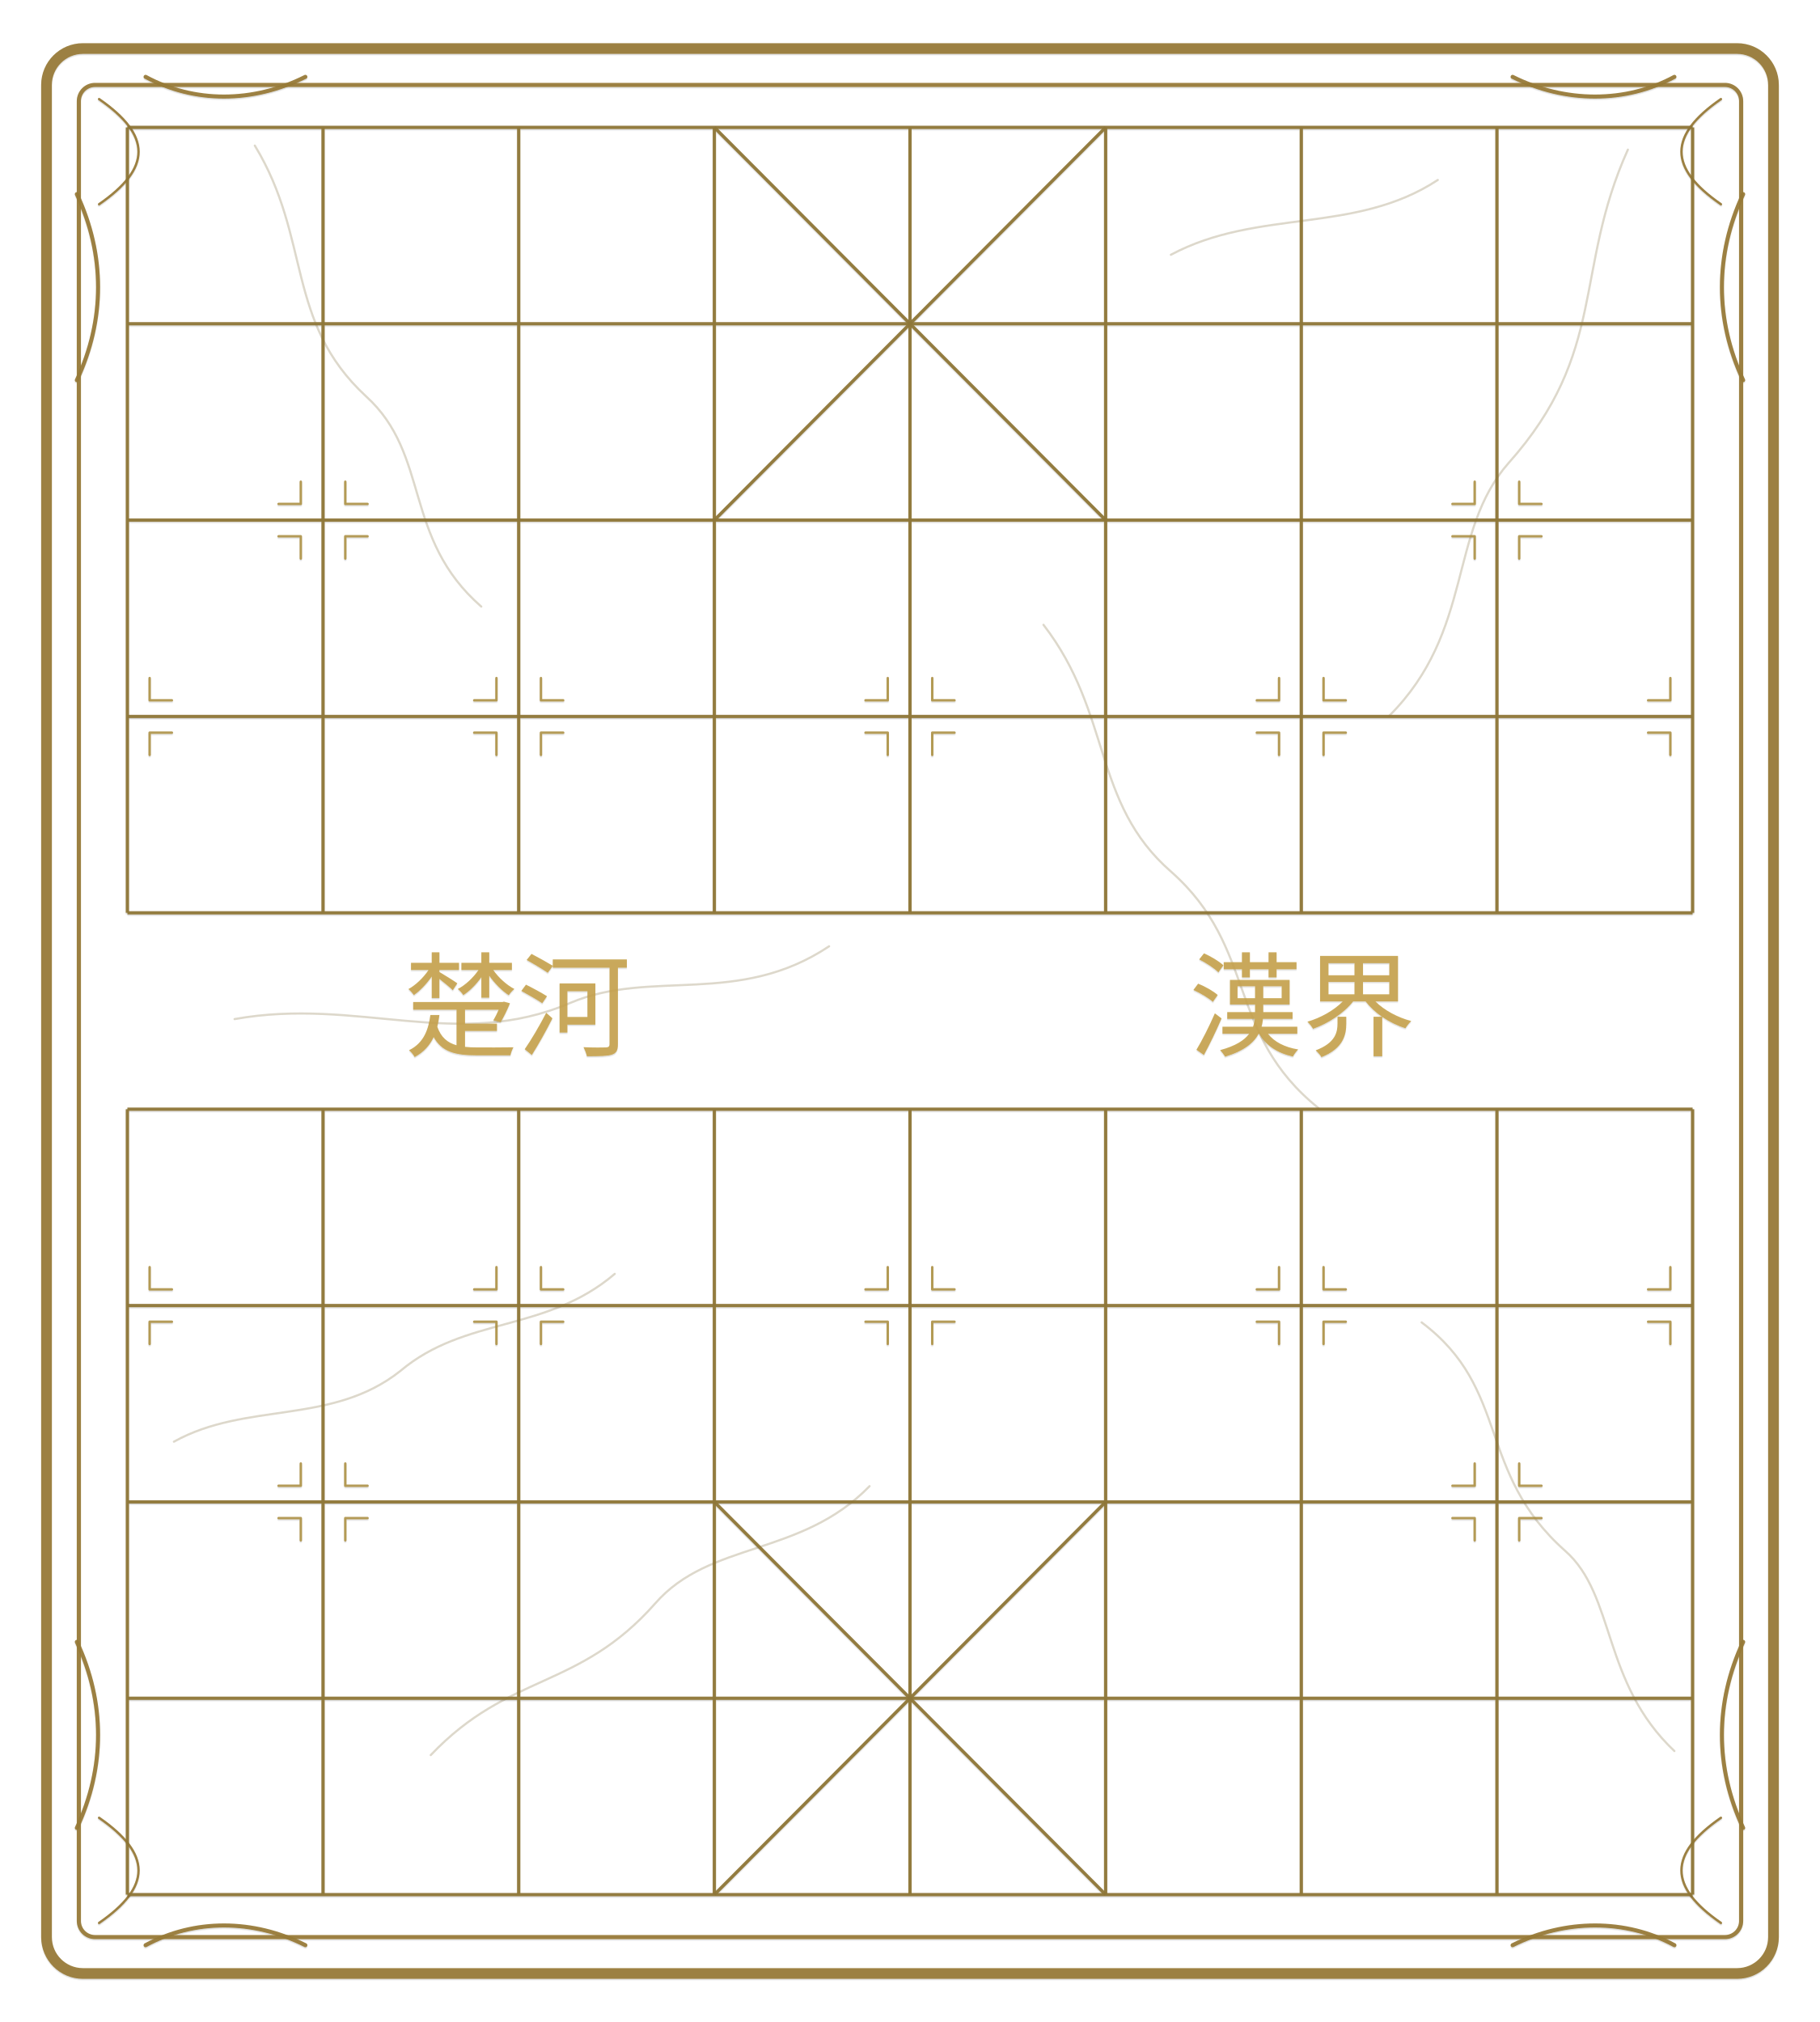
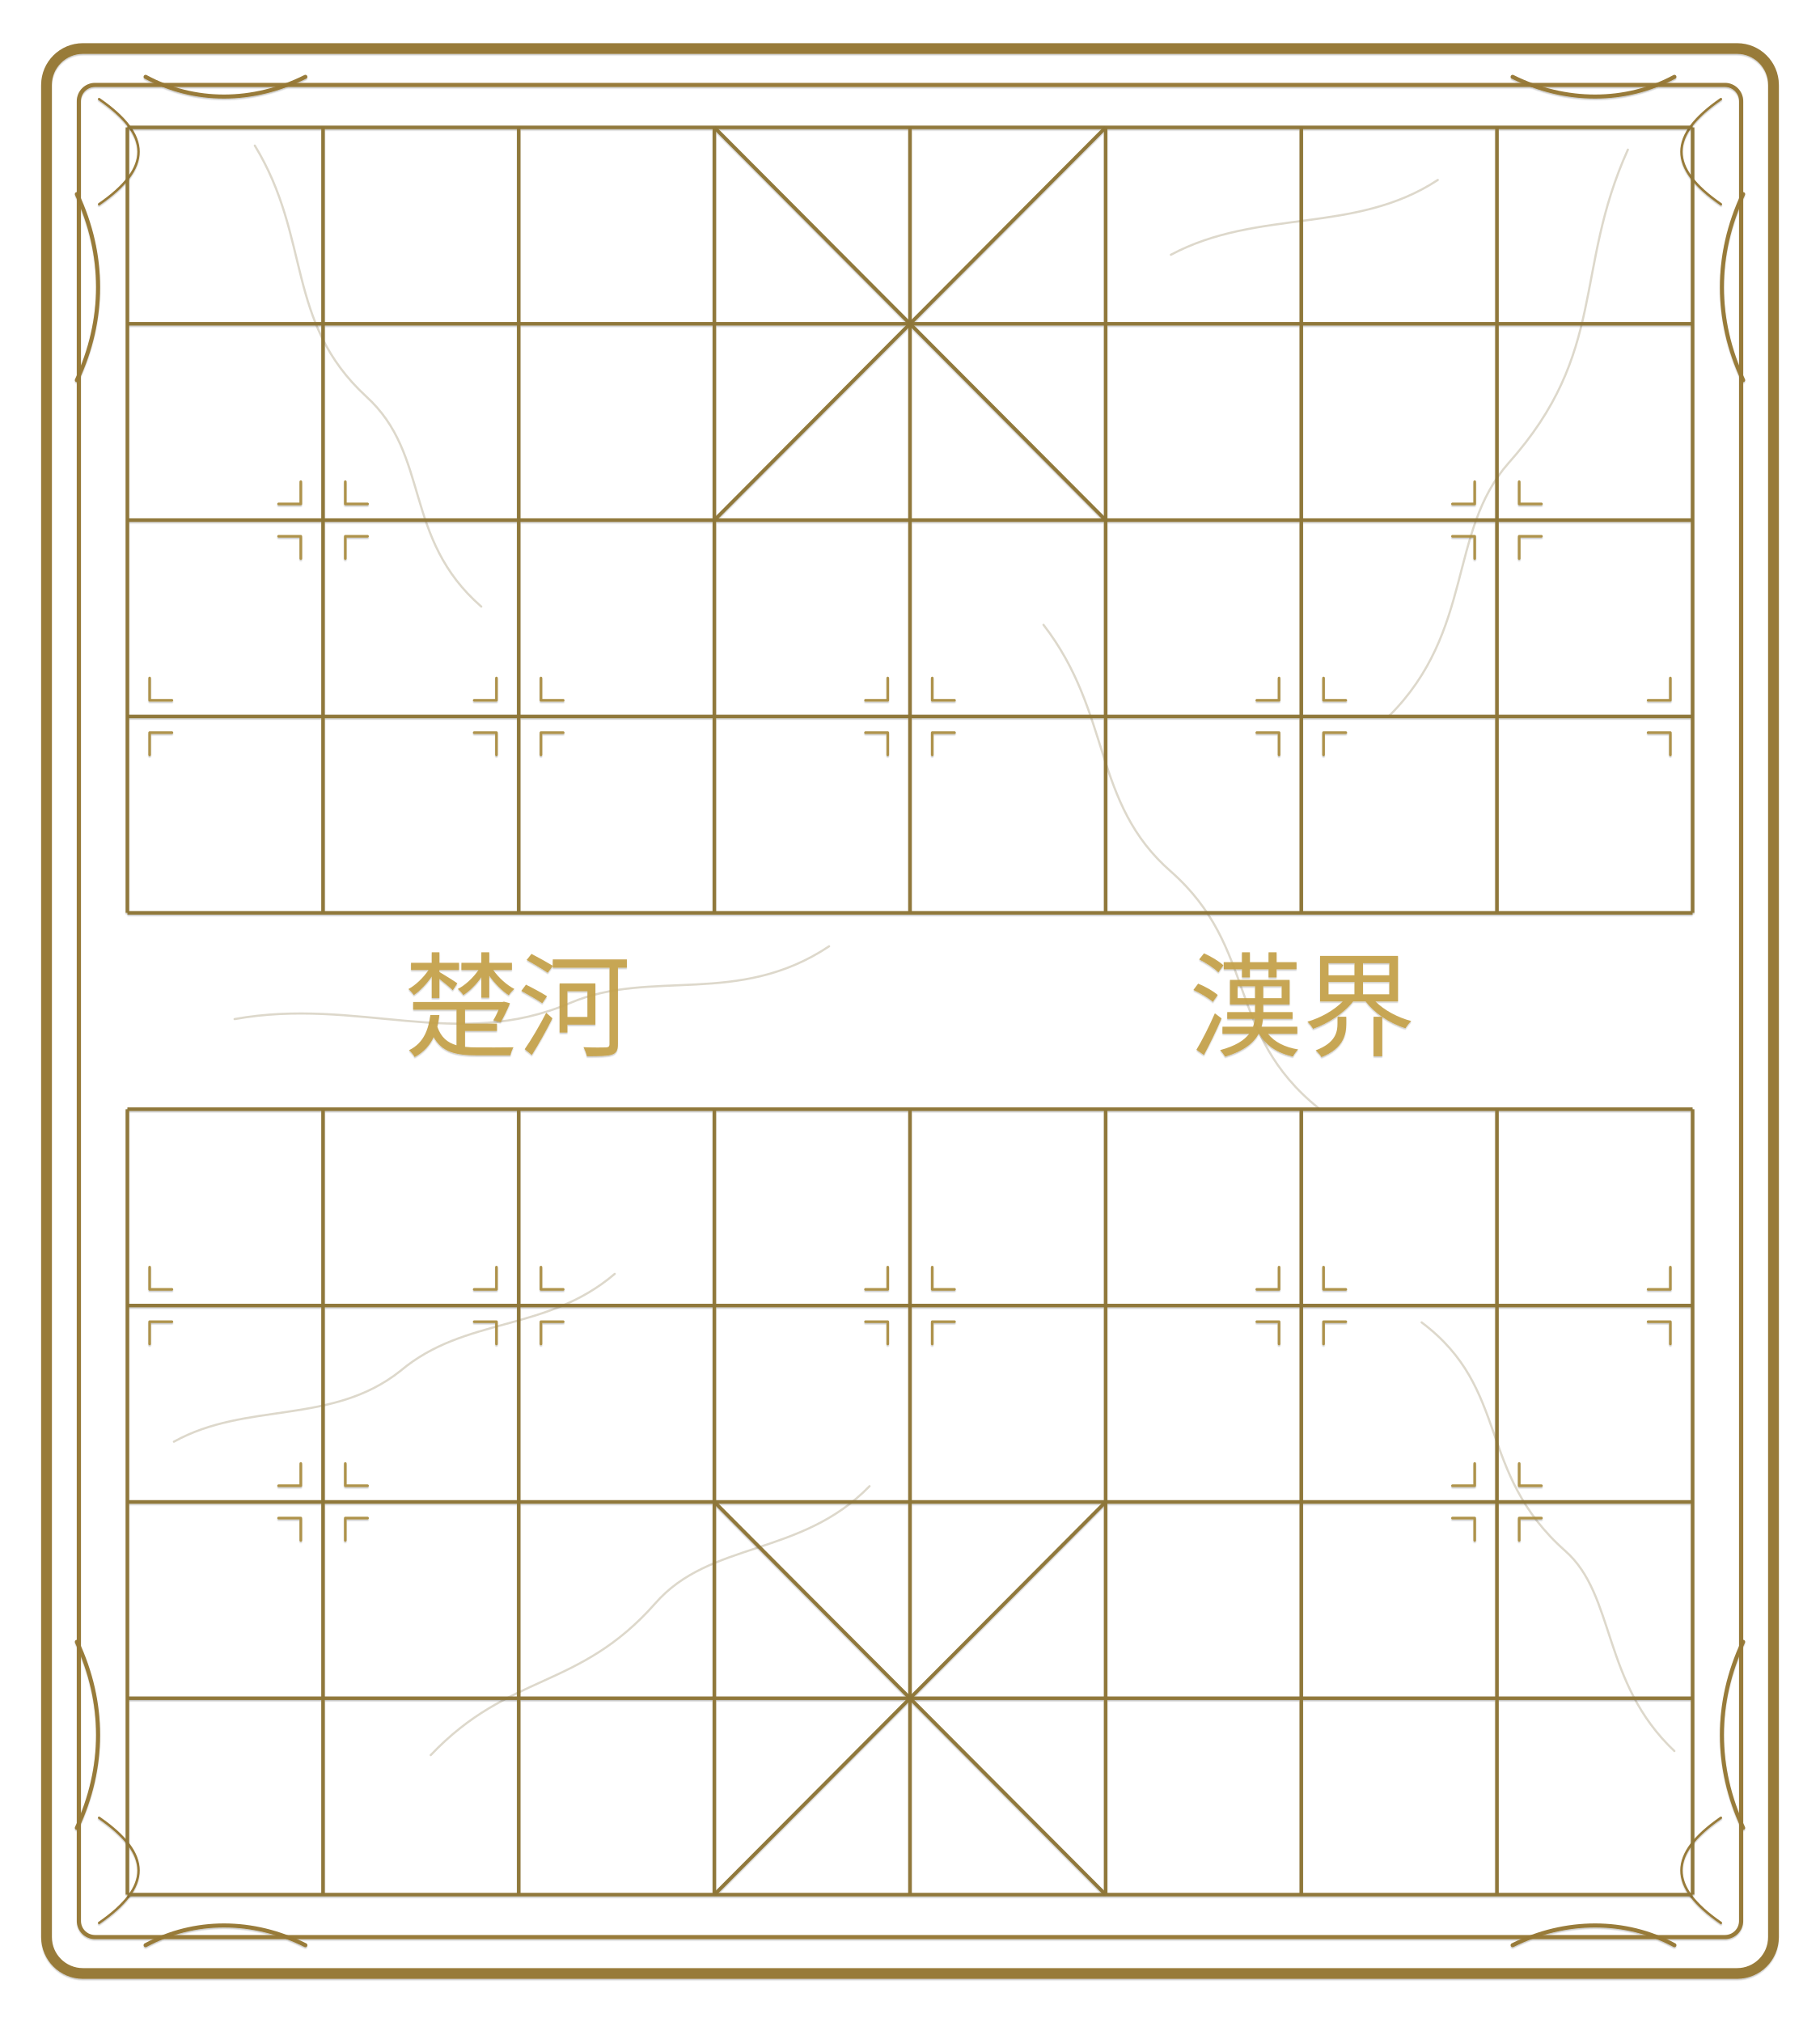
<svg xmlns="http://www.w3.org/2000/svg" viewBox="0 0 900 1000" fill="none">
  <defs>
    <g id="pointMark" fill="none" stroke-linecap="round" stroke-linejoin="round">
      <path d="M-22 -8H-11V-19 M22 -8H11V-19 M-22 8H-11V19 M22 8H11V19" />
    </g>
    <g id="pointMarkLeftEdge" fill="none" stroke-linecap="round" stroke-linejoin="round">
      <path d="M22 -8H11V-19 M22 8H11V19" />
    </g>
    <g id="pointMarkRightEdge" fill="none" stroke-linecap="round" stroke-linejoin="round">
      <path d="M-22 -8H-11V-19 M-22 8H-11V19" />
    </g>
    <filter id="softInk" x="-4%" y="-4%" width="108%" height="108%">
-       <feDropShadow dx="0" dy="0.55" stdDeviation="0.35" flood-color="#000000" flood-opacity="0.18" />
+       <feDropShadow dx="0" dy="0.62" stdDeviation="0.42" flood-color="#000000" flood-opacity="0.24" />
    </filter>
  </defs>
  <rect width="900" height="1000" fill="transparent" />
-   <g stroke="#967936" stroke-opacity="0.92" fill="none" stroke-linejoin="round" filter="url(#softInk)">
+   <g stroke="#967936" stroke-opacity="0.97" fill="none" stroke-linejoin="round" filter="url(#softInk)">
    <rect x="23" y="24" width="854" height="952" rx="18" stroke-width="5.3" />
    <rect x="39" y="42" width="822" height="916" rx="8" stroke-width="2.05" />
    <path d="M72 38C96 51 125 51 151 38M748 38C774 51 804 51 828 38M72 962C96 949 125 949 151 962M748 962C774 949 804 949 828 962" stroke-width="2.0" stroke-linecap="round" />
    <path d="M38 96C52 126 52 158 38 188M862 96C848 126 848 158 862 188M38 812C52 842 52 874 38 904M862 812C848 842 848 874 862 904" stroke-width="2.0" stroke-linecap="round" />
    <path d="M49 49C75 67 75 83 49 101M851 49C825 67 825 83 851 101M49 951C75 933 75 917 49 899M851 951C825 933 825 917 851 899" stroke-width="1.18" stroke-linecap="round" />
  </g>
  <g stroke="#7e6b37" stroke-opacity="0.26" stroke-width="1.08" fill="none" stroke-linecap="round" stroke-linejoin="round">
    <path d="M126 72C154 118 141 159 181 196C213 225 199 266 238 300" />
    <path d="M805 74C778 134 795 174 746 229C716 263 729 312 687 354" />
    <path d="M116 504C177 493 226 520 282 496C322 479 365 498 410 468" />
    <path d="M516 309C550 353 540 397 579 431C622 469 606 511 652 548" />
    <path d="M703 654C747 687 730 728 774 767C799 789 792 832 828 866" />
    <path d="M213 868C252 827 286 836 324 793C351 762 396 770 430 735" />
    <path d="M86 713C122 693 164 705 198 678C230 651 270 659 304 630" />
    <path d="M579 126C622 103 670 116 711 89" />
  </g>
-   <g stroke="#8e7638" stroke-opacity="0.94" stroke-width="1.62" stroke-linecap="butt" filter="url(#softInk)">
+   <g stroke="#8e7638" stroke-opacity="0.98" stroke-width="1.76" stroke-linecap="butt" filter="url(#softInk)">
    <path d="M63 63V451.444M63 548.556V937M159.75 63V451.444M159.75 548.556V937M256.5 63V451.444M256.5 548.556V937M353.25 63V451.444M353.25 548.556V937M450 63V451.444M450 548.556V937M546.75 63V451.444M546.75 548.556V937M643.5 63V451.444M643.5 548.556V937M740.25 63V451.444M740.25 548.556V937M837 63V451.444M837 548.556V937" />
    <path d="M63 63H837M63 160.111H837M63 257.222H837M63 354.333H837M63 451.444H837M63 548.556H837M63 645.667H837M63 742.778H837M63 839.889H837M63 937H837" />
    <path d="M353.25 63L546.75 257.222M546.75 63L353.25 257.222M353.25 742.778L546.75 937M546.75 742.778L353.25 937" />
  </g>
-   <g stroke="#ab8e42" stroke-opacity="0.86" stroke-width="1.2" filter="url(#softInk)">
+   <g stroke="#ab8e42" stroke-opacity="0.94" stroke-width="1.32" filter="url(#softInk)">
    <use href="#pointMark" transform="translate(159.75 257.222)" />
    <use href="#pointMark" transform="translate(740.25 257.222)" />
    <use href="#pointMark" transform="translate(159.75 742.778)" />
    <use href="#pointMark" transform="translate(740.25 742.778)" />
    <use href="#pointMarkLeftEdge" transform="translate(63 354.333)" />
    <use href="#pointMark" transform="translate(256.5 354.333)" />
    <use href="#pointMark" transform="translate(450 354.333)" />
    <use href="#pointMark" transform="translate(643.5 354.333)" />
    <use href="#pointMarkRightEdge" transform="translate(837 354.333)" />
    <use href="#pointMarkLeftEdge" transform="translate(63 645.667)" />
    <use href="#pointMark" transform="translate(256.5 645.667)" />
    <use href="#pointMark" transform="translate(450 645.667)" />
    <use href="#pointMark" transform="translate(643.5 645.667)" />
    <use href="#pointMarkRightEdge" transform="translate(837 645.667)" />
  </g>
-   <g fill="#c5a14a" fill-opacity="0.88" font-family="KaiTi, STKaiti, SimSun, serif" font-size="56" text-anchor="middle" filter="url(#softInk)">
+   <g fill="#c5a14a" fill-opacity="0.92" font-family="KaiTi, STKaiti, SimSun, serif" font-size="56" text-anchor="middle" filter="url(#softInk)">
    <text x="256" y="518">楚河</text>
    <text x="644" y="518">漢界</text>
  </g>
</svg>
